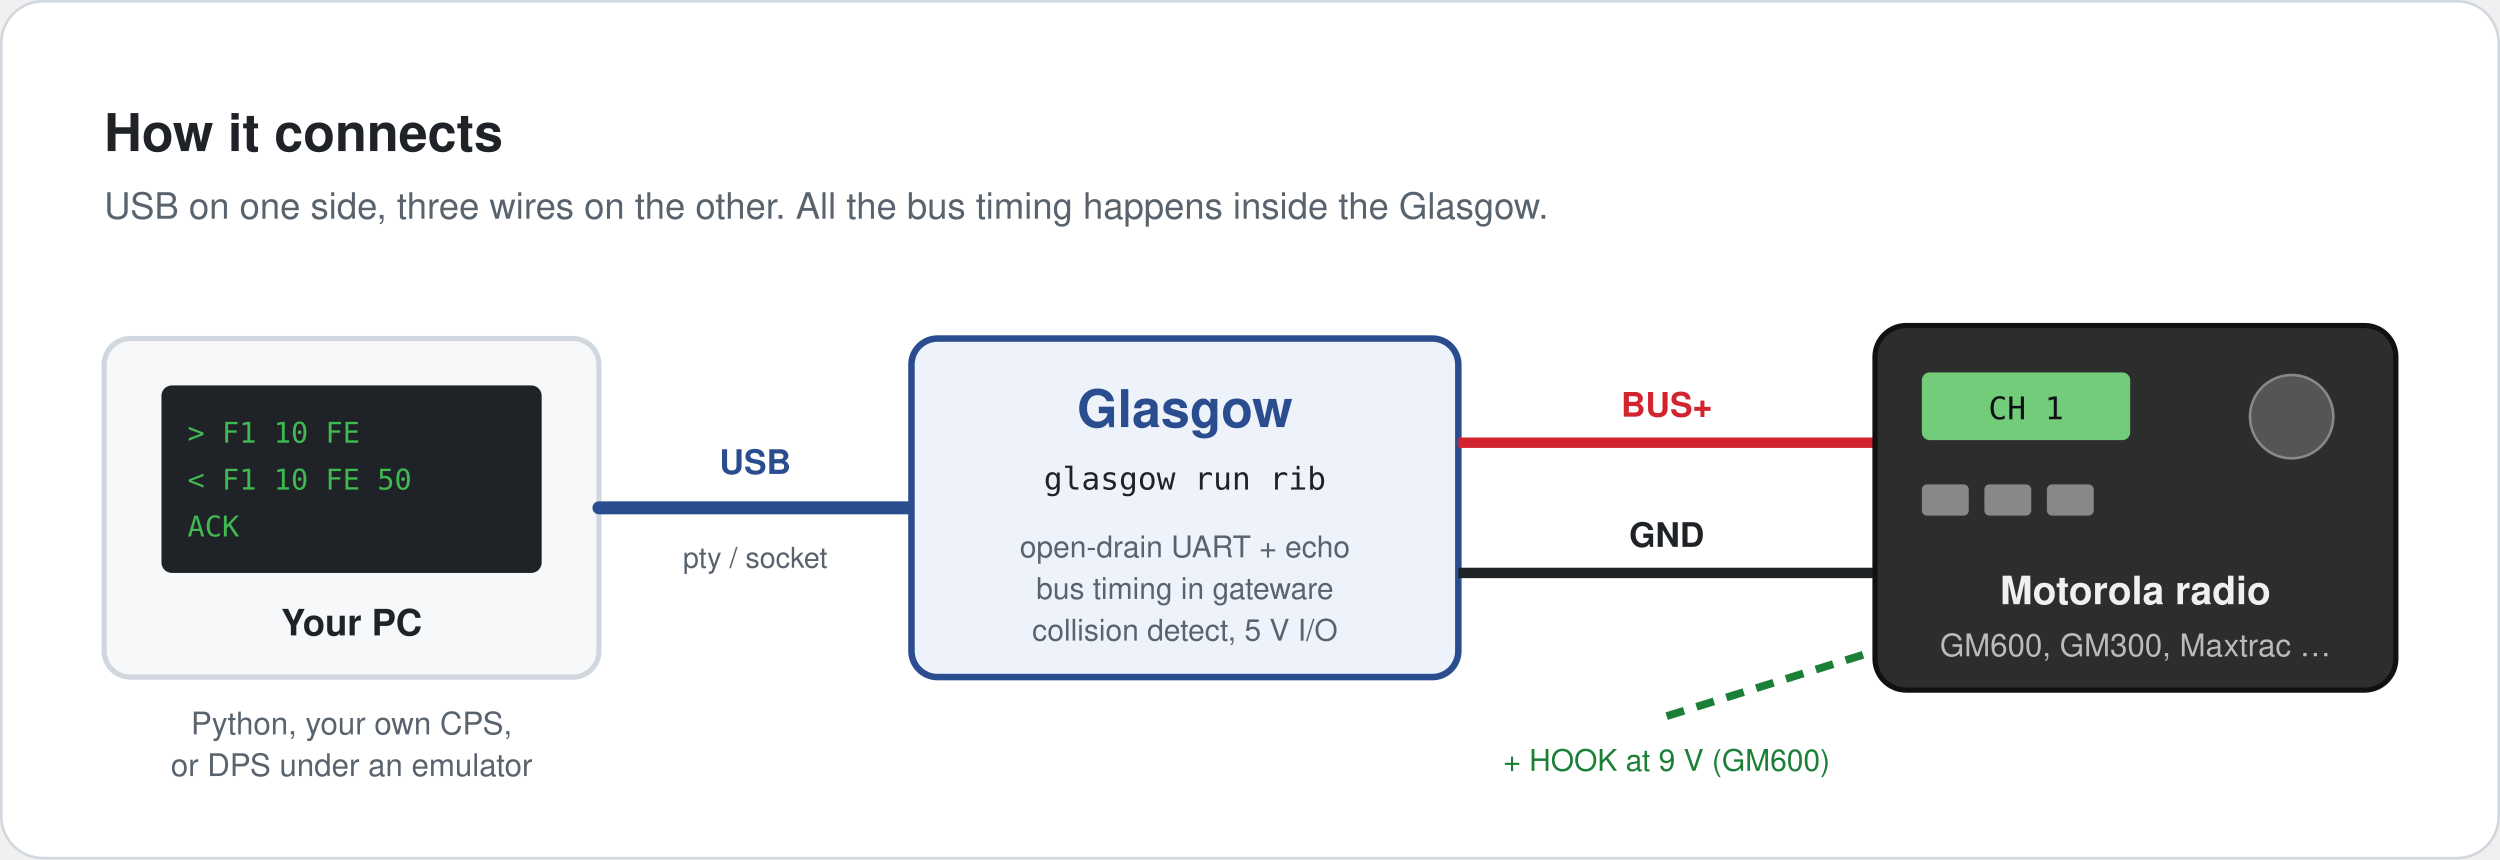
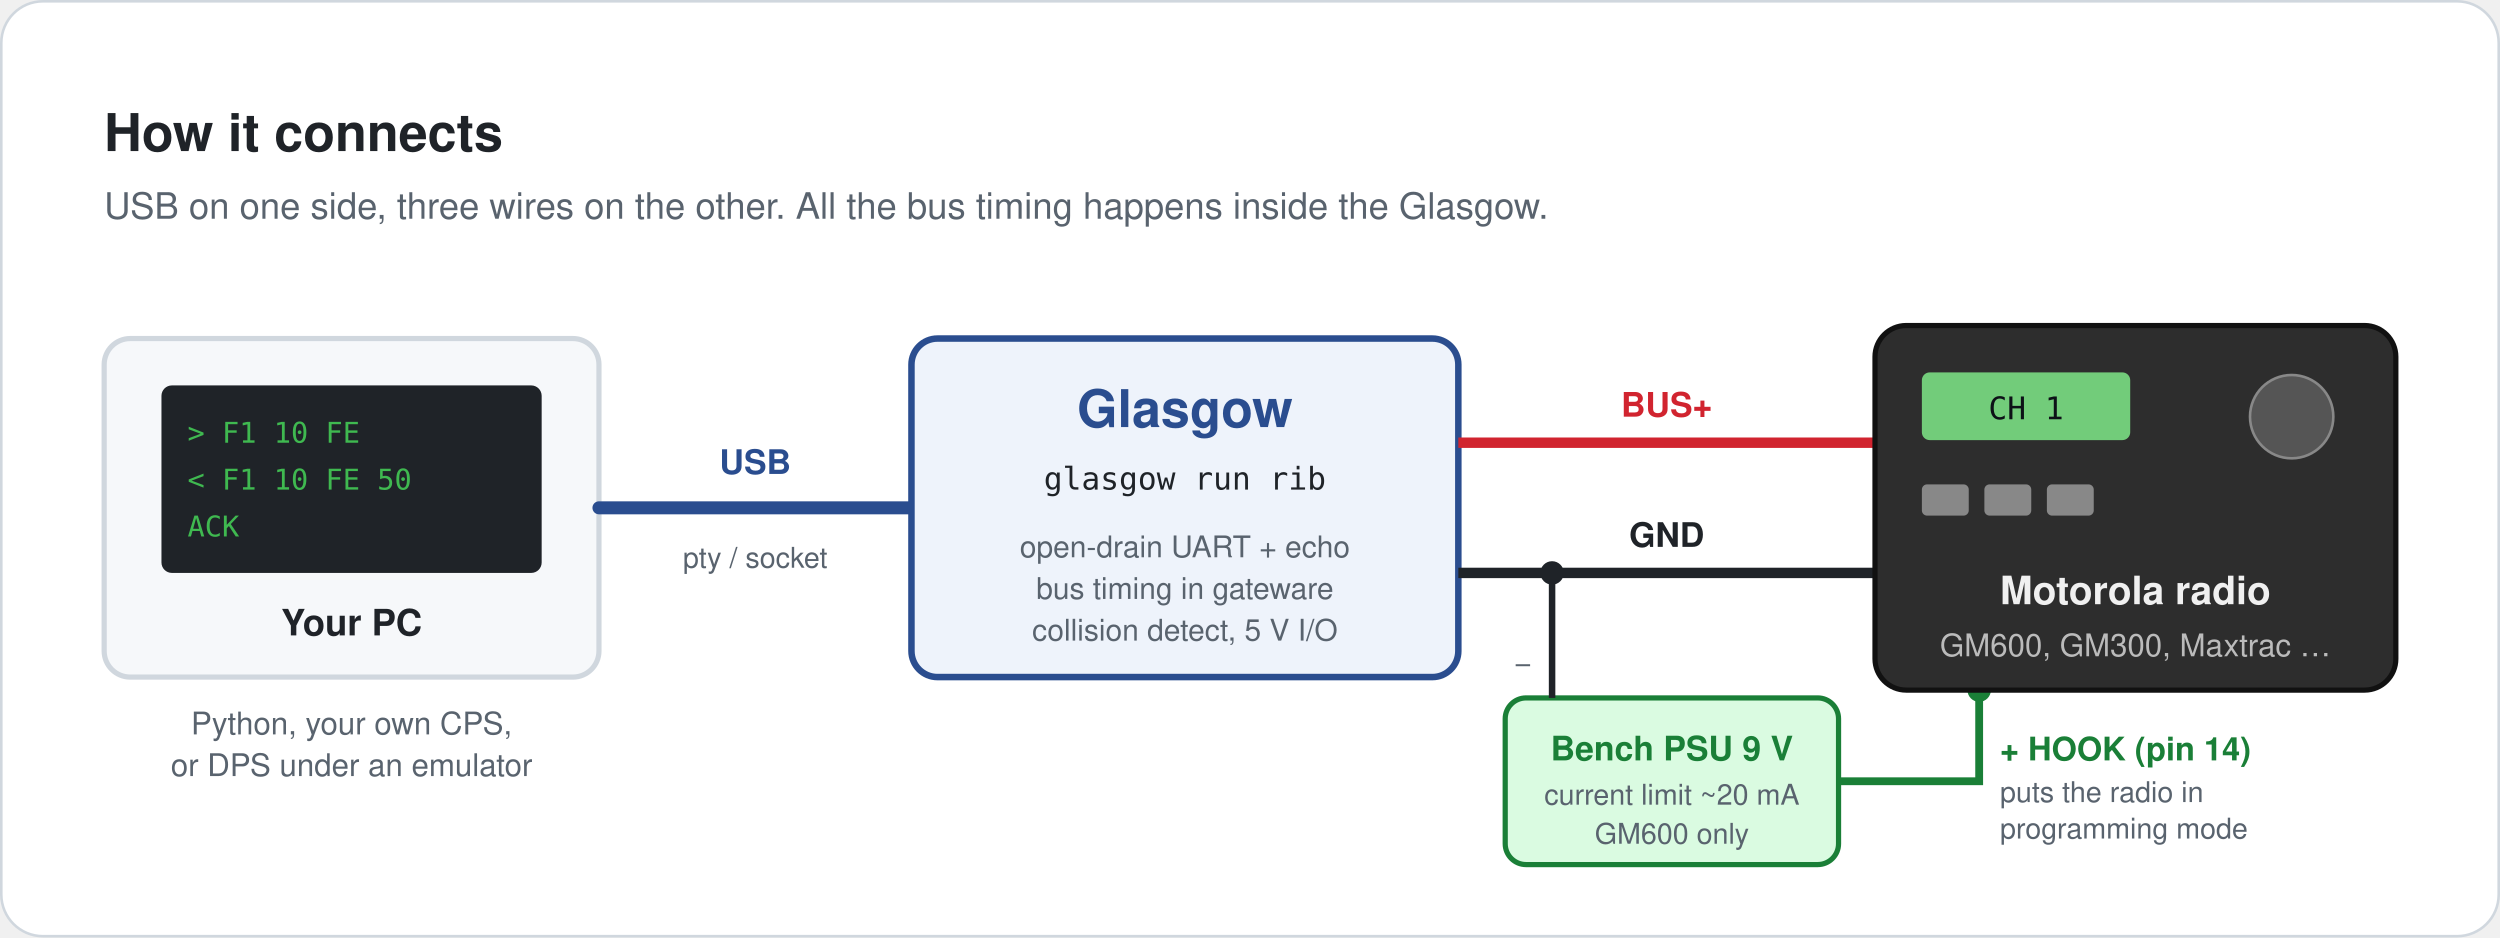
- <svg xmlns="http://www.w3.org/2000/svg" viewBox="0 0 960 330" width="960" height="330" font-family="Helvetica, Arial, sans-serif">
+ <svg xmlns="http://www.w3.org/2000/svg" viewBox="0 0 960 360" width="960" height="360" font-family="Helvetica, Arial, sans-serif">
  <style>
    .bg { fill: #ffffff; stroke: #d0d7de; }
    .ink { fill: #1f2328; }
    .muted { fill: #59636e; }
    .card { fill: #f6f8fa; stroke: #d0d7de; }
    .glasgow { fill: #eef3fb; stroke: #2a4d8f; }
    .gtext { fill: #2a4d8f; }
    .radio { fill: #2d2d2d; stroke: #111111; }
    .rtext { fill: #f0f0f0; }
    .usb { stroke: #2a4d8f; }
    .bus { stroke: #d1242f; }
    .bustext { fill: #d1242f; }
    .gnd { stroke: #1f2328; }
    .hook { stroke: #1a7f37; }
    .hooktext { fill: #1a7f37; }
+     .psu { fill: #dafbe1; stroke: #1a7f37; }
+     .dot { fill: #1f2328; }
+     .hookdot { fill: #1a7f37; }
    .screen { fill: #1f2328; }
    .term { fill: #3fb950; }
    @media (prefers-color-scheme: dark) {
      .bg { fill: #0d1117; stroke: #30363d; }
      .ink { fill: #e6edf3; }
      .muted { fill: #9198a1; }
      .card { fill: #161b22; stroke: #30363d; }
      .glasgow { fill: #10223f; stroke: #6c9ce6; }
      .gtext { fill: #8fb5ef; }
      .radio { fill: #2d2d2d; stroke: #8b949e; }
      .usb { stroke: #6c9ce6; }
      .bus { stroke: #ff7b72; }
      .bustext { fill: #ff7b72; }
      .gnd { stroke: #c9d1d9; }
      .hook { stroke: #3fb950; }
      .hooktext { fill: #3fb950; }
+       .psu { fill: #0f2a19; stroke: #3fb950; }
+       .dot { fill: #c9d1d9; }
+       .hookdot { fill: #3fb950; }
      .screen { fill: #010409; }
    }
  </style>
-   <rect class="bg" x="0.5" y="0.5" width="959" height="329" rx="16" />
+   <rect class="bg" x="0.5" y="0.5" width="959" height="359" rx="16" />
  <text class="ink" x="40" y="58" font-size="20" font-weight="bold">How it connects</text>
  <text class="muted" x="40" y="84" font-size="14">USB on one side, three wires on the other. All the bus timing happens inside the Glasgow.</text>
  <rect class="card" x="40" y="130" width="190" height="130" rx="10" stroke-width="2" />
  <rect class="screen" x="62" y="148" width="146" height="72" rx="4" />
  <text class="term" x="72" y="170" font-size="11" font-family="Menlo, Consolas, monospace">&gt; F1 10 FE</text>
  <text class="term" x="72" y="188" font-size="11" font-family="Menlo, Consolas, monospace">&lt; F1 10 FE 50</text>
  <text class="term" x="72" y="206" font-size="11" font-family="Menlo, Consolas, monospace">ACK</text>
  <text class="ink" x="135" y="244" font-size="14" font-weight="bold" text-anchor="middle">Your PC</text>
  <text class="muted" x="135" y="282" font-size="12" text-anchor="middle">Python, your own CPS,</text>
  <text class="muted" x="135" y="298" font-size="12" text-anchor="middle">or DPS under an emulator</text>
  <line class="usb" x1="230" y1="195" x2="350" y2="195" stroke-width="5" stroke-linecap="round" />
  <text class="gtext" x="290" y="182" font-size="13" font-weight="bold" text-anchor="middle">USB</text>
  <text class="muted" x="290" y="218" font-size="11" text-anchor="middle">pty / socket</text>
  <rect class="glasgow" x="350" y="130" width="210" height="130" rx="10" stroke-width="2.5" />
  <text class="gtext" x="455" y="164" font-size="20" font-weight="bold" text-anchor="middle">Glasgow</text>
  <text class="ink" x="455" y="188" font-size="12" text-anchor="middle" font-family="Menlo, Consolas, monospace">glasgow run rib</text>
  <text class="muted" x="455" y="214" font-size="11.5" text-anchor="middle">open-drain UART + echo</text>
  <text class="muted" x="455" y="230" font-size="11.5" text-anchor="middle">bus timing in gateware</text>
  <text class="muted" x="455" y="246" font-size="11.5" text-anchor="middle">collision detect, 5 V I/O</text>
  <line class="bus" x1="560" y1="170" x2="720" y2="170" stroke-width="4" />
  <text class="bustext" x="640" y="160" font-size="13" font-weight="bold" text-anchor="middle">BUS+</text>
  <line class="gnd" x1="560" y1="220" x2="720" y2="220" stroke-width="4" />
  <text class="ink" x="640" y="210" font-size="13" font-weight="bold" text-anchor="middle">GND</text>
-   <line class="hook" x1="640" y1="275" x2="720" y2="250" stroke-width="3" stroke-dasharray="7 5" />
-   <text class="hooktext" x="640" y="296" font-size="11.5" text-anchor="middle">+ HOOK at 9 V (GM600)</text>
+   <rect class="psu" x="578" y="268" width="128" height="64" rx="8" stroke-width="2" />
+   <text class="hooktext" x="642" y="292" font-size="13" font-weight="bold" text-anchor="middle">Bench PSU 9 V</text>
+   <text class="muted" x="642" y="309" font-size="11" text-anchor="middle">current limit ~20 mA</text>
+   <text class="muted" x="642" y="324" font-size="11" text-anchor="middle">GM600 only</text>
+   <line class="gnd" x1="596" y1="268" x2="596" y2="220" stroke-width="2.5" />
+   <circle class="dot" cx="596" cy="220" r="4.5" />
+   <text class="muted" x="588" y="258" font-size="11" text-anchor="end">−</text>
+   <polyline class="hook" points="706,300 760,300 760,265" fill="none" stroke-width="3" />
+   <circle class="hookdot" cx="760" cy="265" r="4.5" />
+   <text class="hooktext" x="768" y="292" font-size="12.5" font-weight="bold">+ HOOK (pin 14)</text>
+   <text class="muted" x="768" y="308" font-size="11">puts the radio in</text>
+   <text class="muted" x="768" y="322" font-size="11">programming mode</text>
  <rect class="radio" x="720" y="125" width="200" height="140" rx="12" stroke-width="2" />
  <rect x="738" y="143" width="80" height="26" rx="3" fill="#7ee787" opacity="0.85" />
  <text x="778" y="161" font-size="12" text-anchor="middle" font-family="Menlo, Consolas, monospace" fill="#0d1117">CH 1</text>
  <circle cx="880" cy="160" r="16" fill="#555" stroke="#888" />
  <g fill="#888">
    <rect x="738" y="186" width="18" height="12" rx="2" />
    <rect x="762" y="186" width="18" height="12" rx="2" />
    <rect x="786" y="186" width="18" height="12" rx="2" />
  </g>
  <text class="rtext" x="820" y="232" font-size="15" font-weight="bold" text-anchor="middle">Motorola radio</text>
  <text x="820" y="252" font-size="12" text-anchor="middle" fill="#bbbbbb">GM600, GM300, Maxtrac …</text>
</svg>
